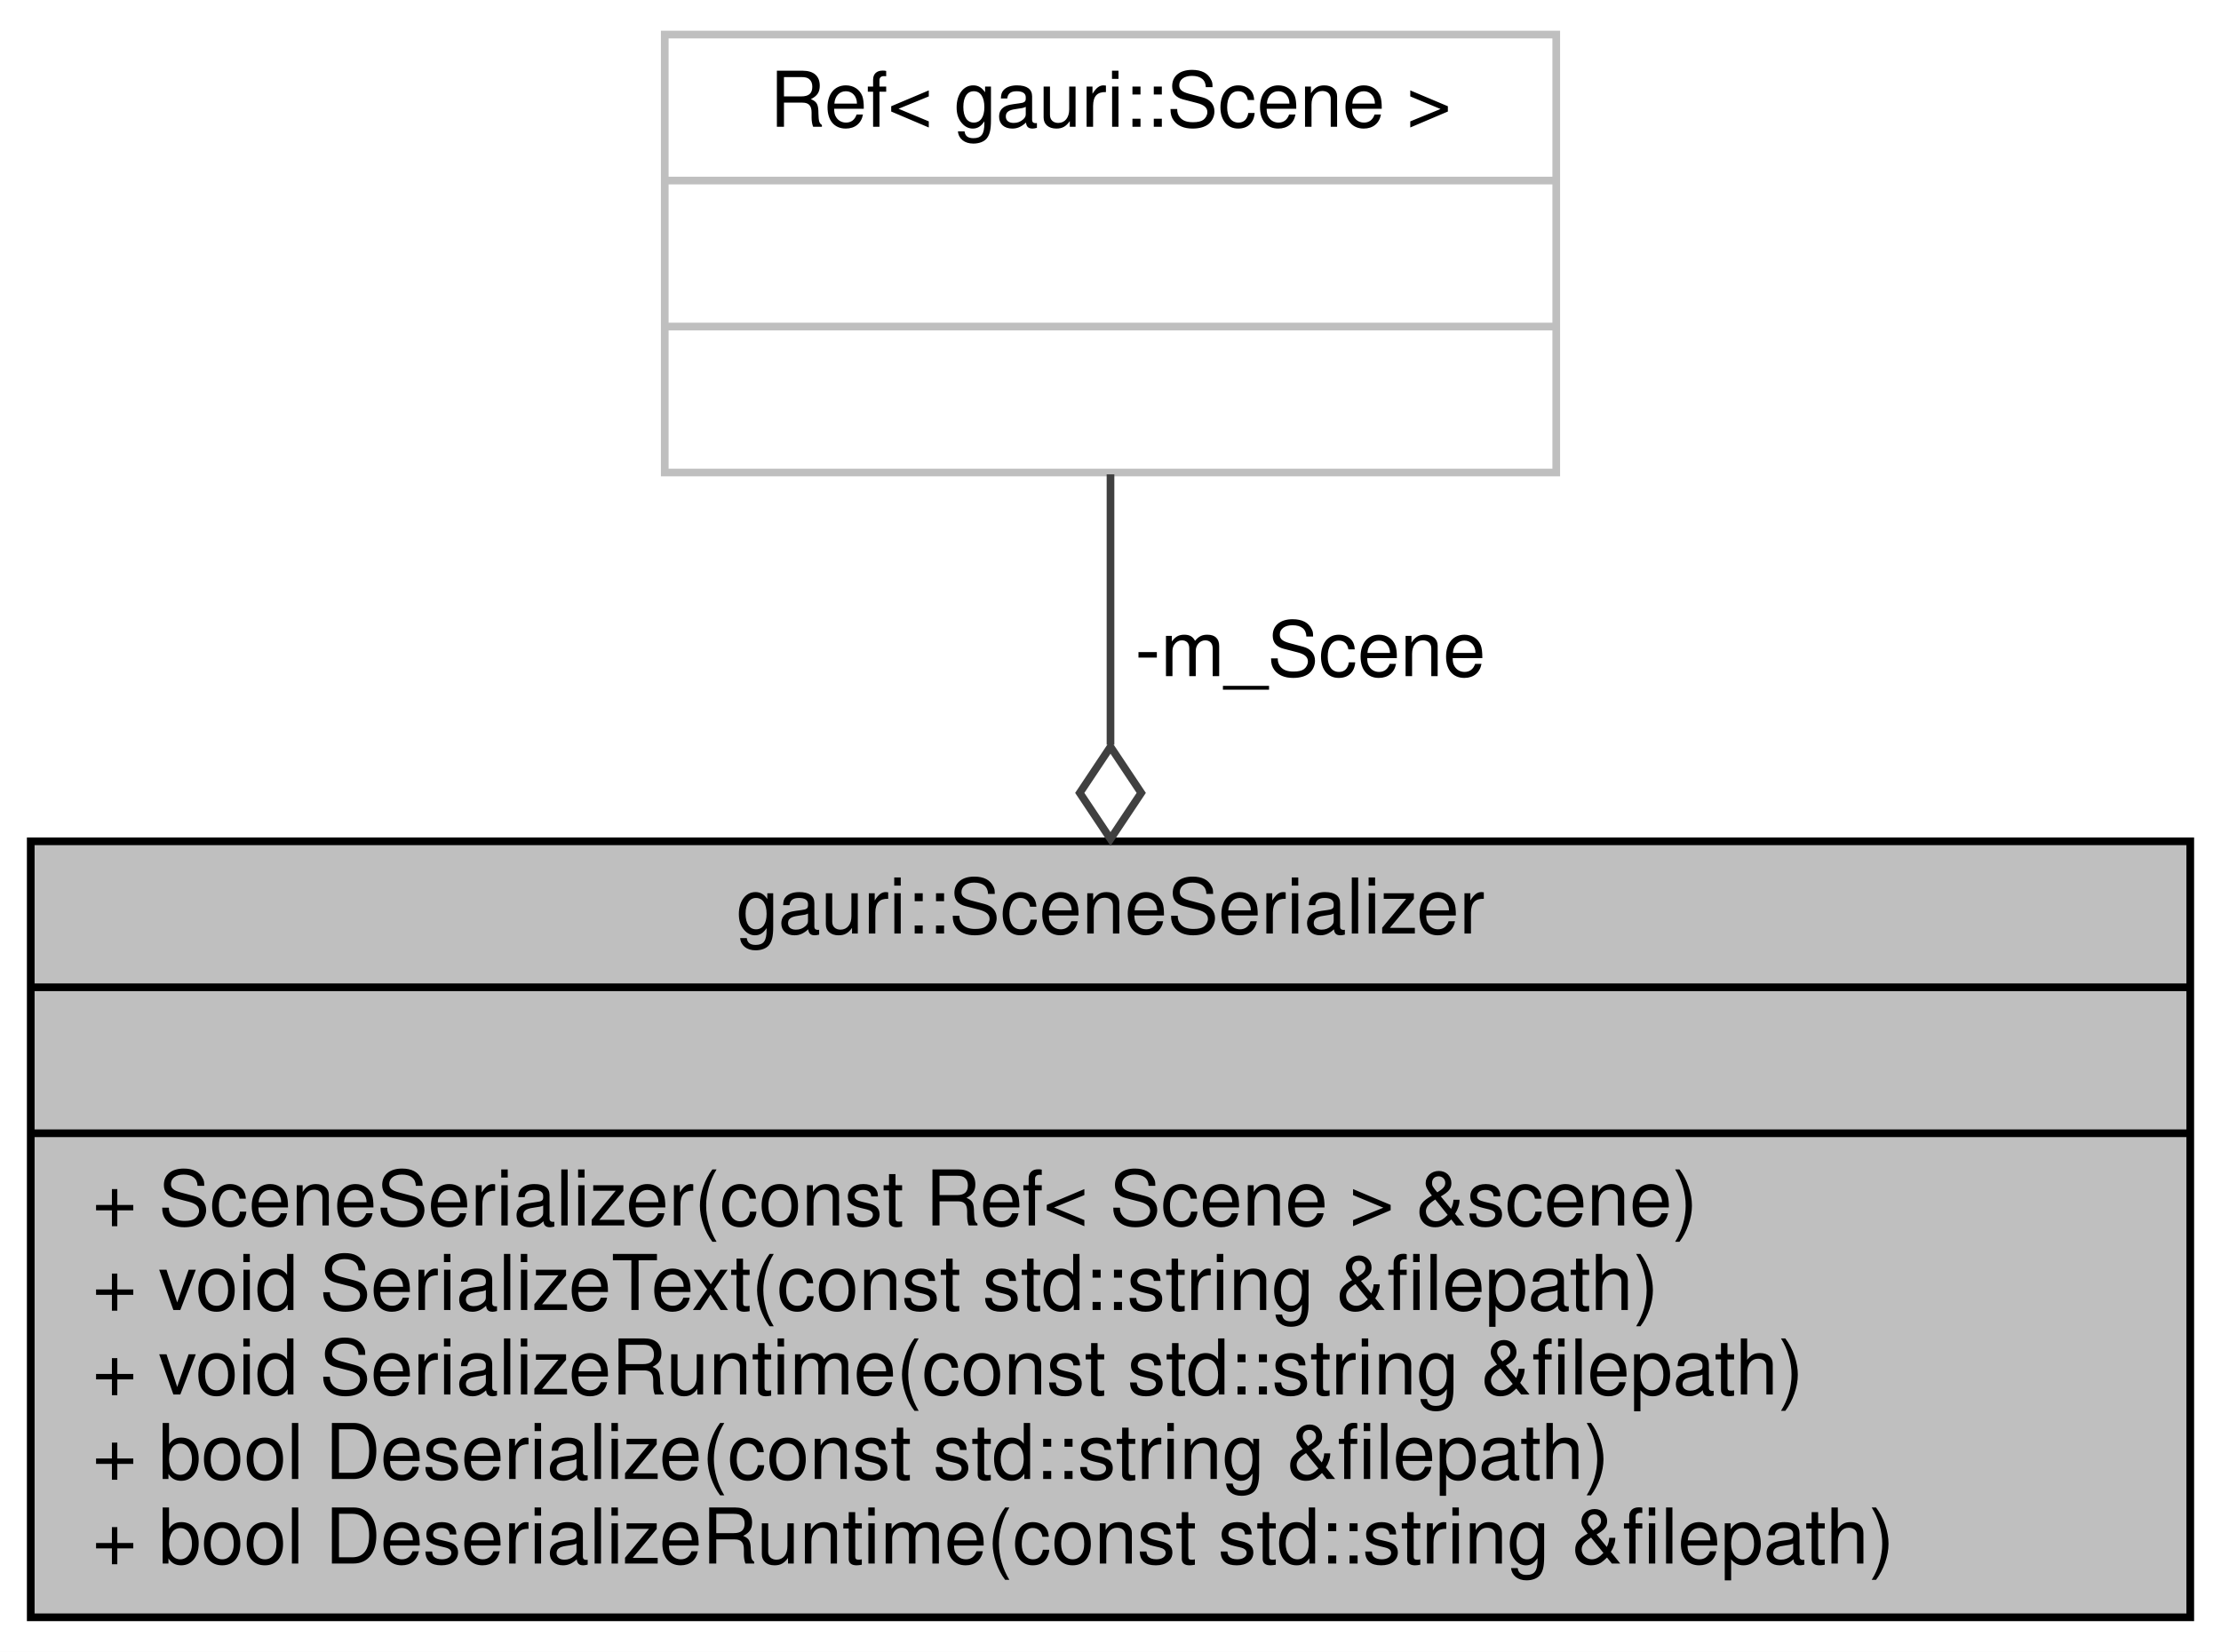
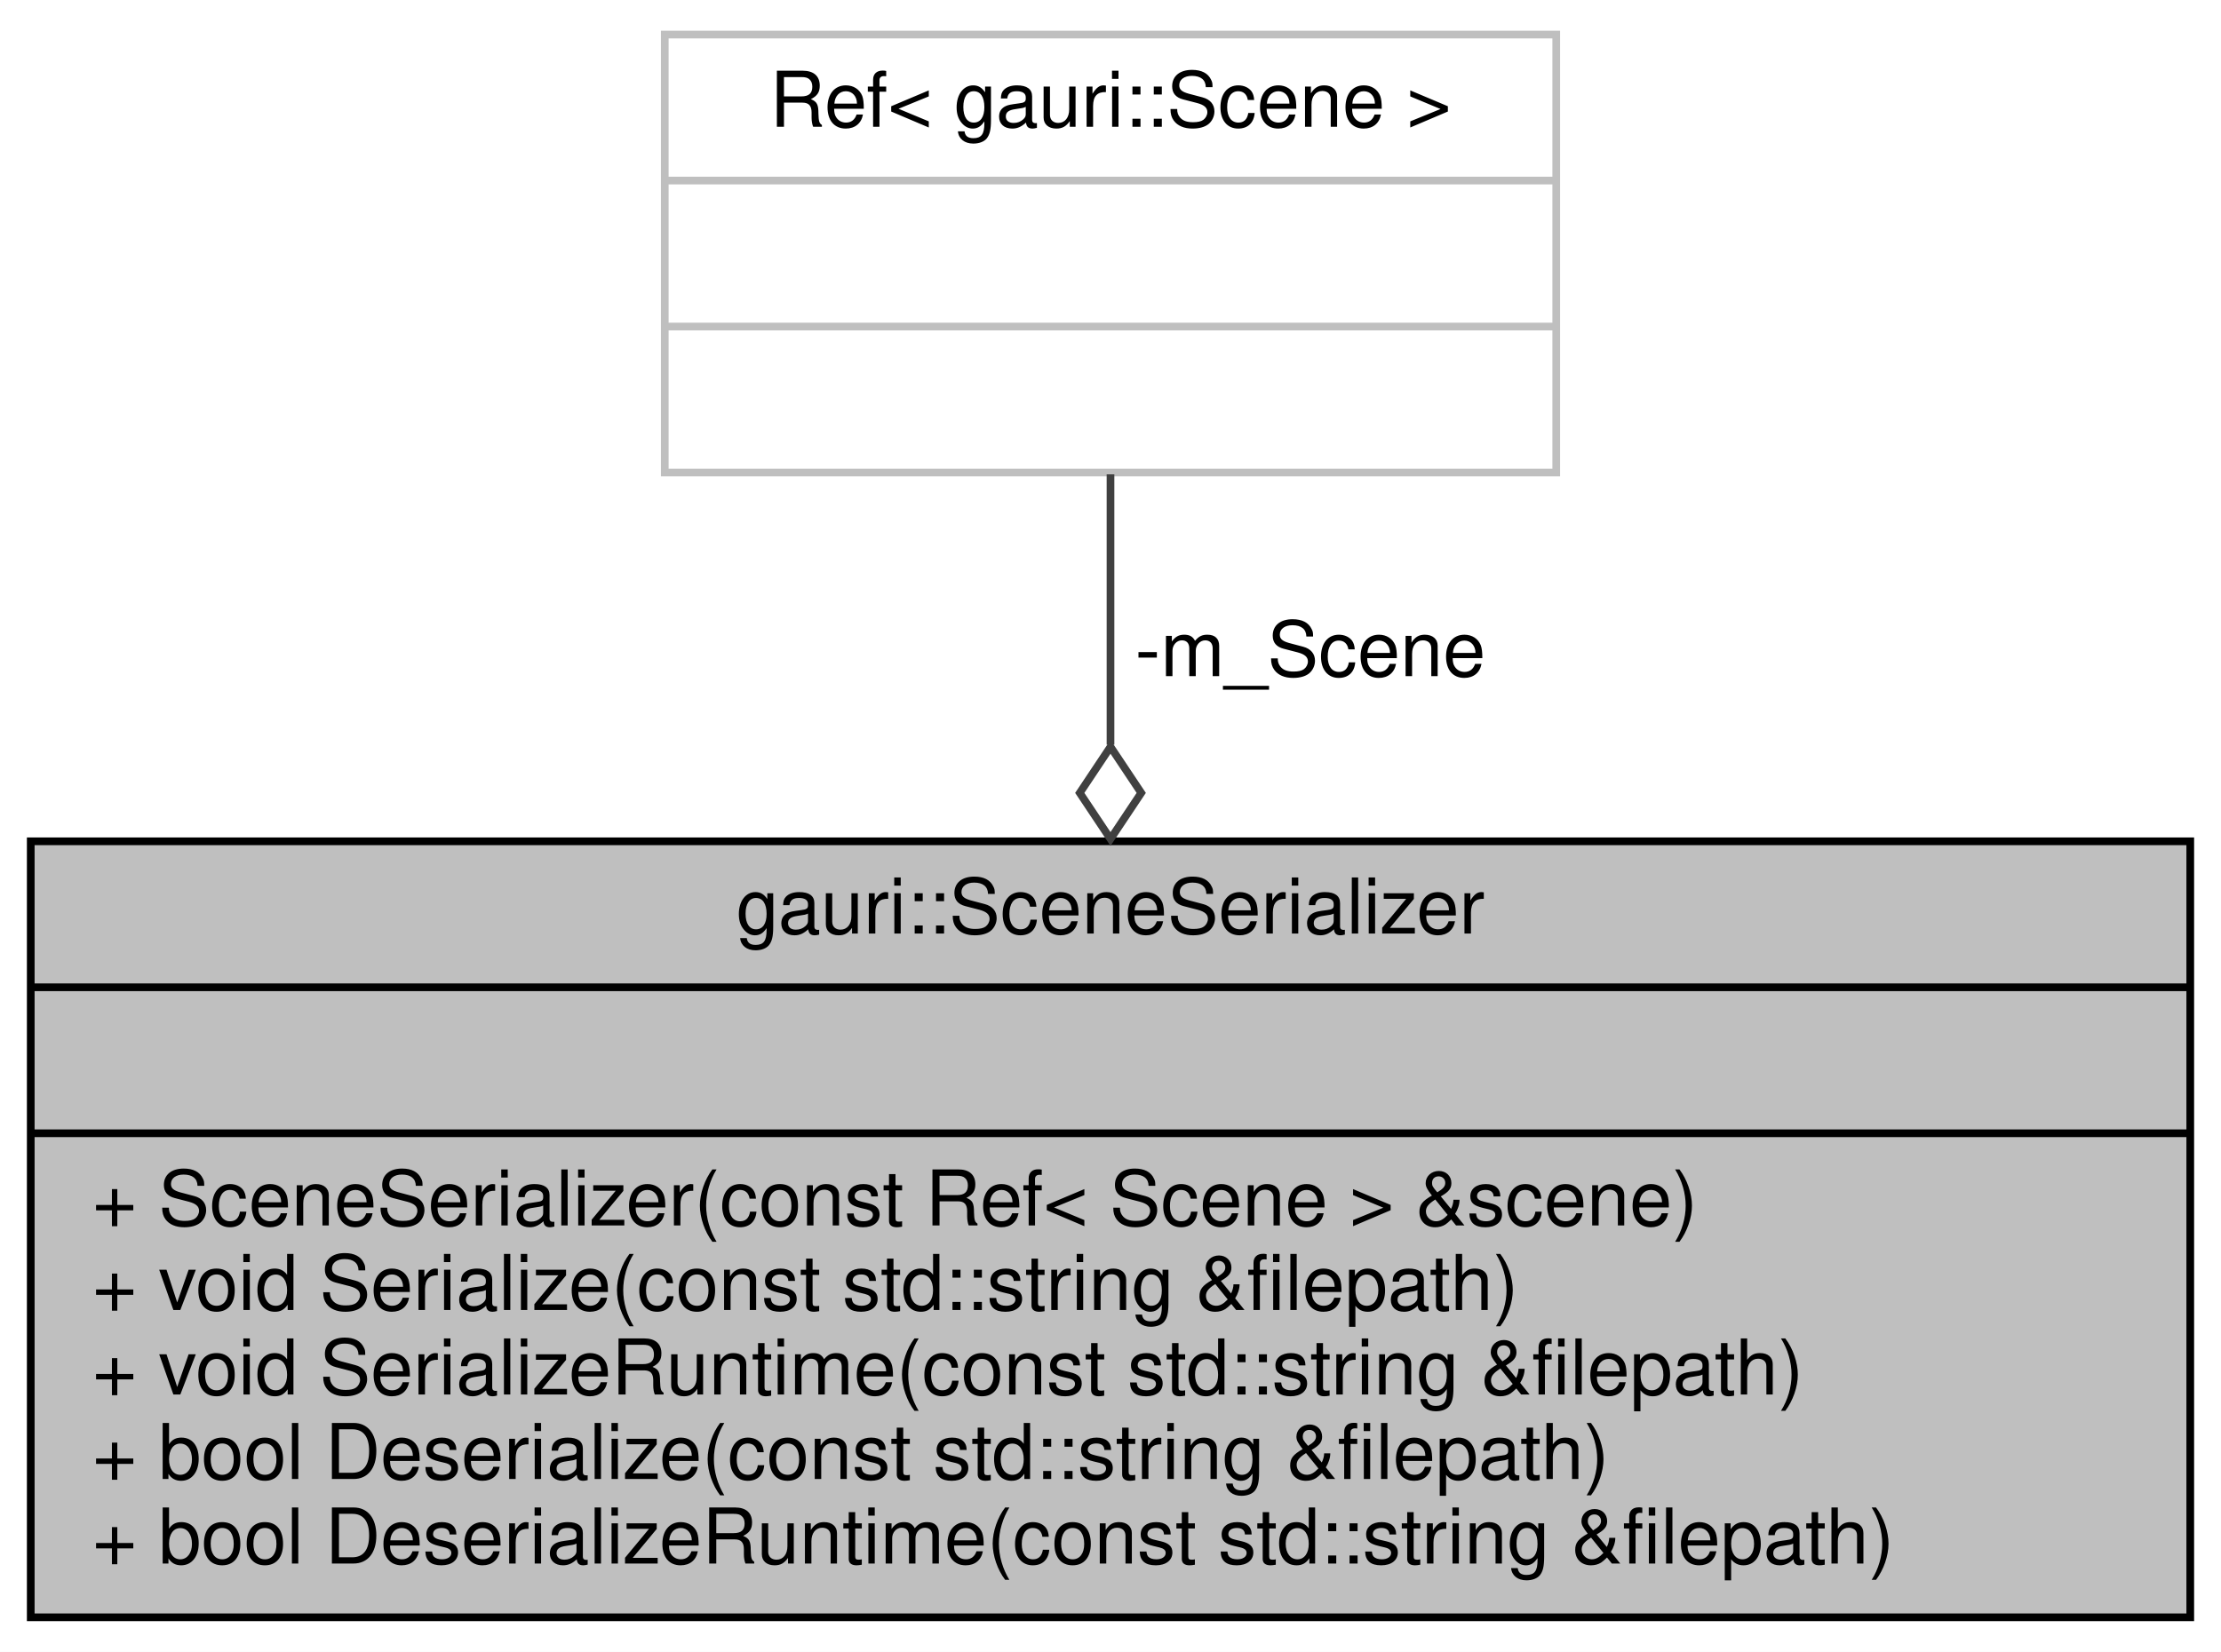
<svg xmlns="http://www.w3.org/2000/svg" xmlns:xlink="http://www.w3.org/1999/xlink" width="289pt" height="215pt" viewBox="0.00 0.00 289.00 215.00">
  <g id="graph0" class="graph" transform="scale(1 1) rotate(0) translate(4 211)">
    <polygon fill="white" stroke="transparent" points="-4,4 -4,-211 285,-211 285,4 -4,4" />
    <g id="node1" class="node">
      <g id="a_node1">
        <a xlink:title=" ">
          <polygon fill="#bfbfbf" stroke="black" points="0,-0.5 0,-101.5 281,-101.5 281,-0.5 0,-0.5" />
          <text text-anchor="middle" x="140.5" y="-89.5" font-family="Helvetica,sans-Serif" font-size="10.00">gauri::SceneSerializer</text>
          <polyline fill="none" stroke="black" points="0,-82.5 281,-82.5 " />
          <text text-anchor="middle" x="140.5" y="-70.5" font-family="Helvetica,sans-Serif" font-size="10.00"> </text>
          <polyline fill="none" stroke="black" points="0,-63.5 281,-63.5 " />
          <text text-anchor="start" x="8" y="-51.5" font-family="Helvetica,sans-Serif" font-size="10.00">+ SceneSerializer(const Ref&lt; Scene &gt; &amp;scene)</text>
-           <text text-anchor="start" x="8" y="-40.5" font-family="Helvetica,sans-Serif" font-size="10.00">+ void SerializeText(const std::string &amp;filepath)</text>
+           <text text-anchor="start" x="8" y="-40.5" font-family="Helvetica,sans-Serif" font-size="10.00">+ void Serialize(const std::string &amp;filepath)</text>
          <text text-anchor="start" x="8" y="-29.5" font-family="Helvetica,sans-Serif" font-size="10.00">+ void SerializeRuntime(const std::string &amp;filepath)</text>
          <text text-anchor="start" x="8" y="-18.5" font-family="Helvetica,sans-Serif" font-size="10.00">+ bool Deserialize(const std::string &amp;filepath)</text>
          <text text-anchor="start" x="8" y="-7.5" font-family="Helvetica,sans-Serif" font-size="10.00">+ bool DeserializeRuntime(const std::string &amp;filepath)</text>
        </a>
      </g>
    </g>
    <g id="node2" class="node">
      <g id="a_node2">
        <a xlink:title=" ">
          <polygon fill="white" stroke="#bfbfbf" points="82.5,-149.5 82.5,-206.5 198.5,-206.5 198.5,-149.5 82.5,-149.5" />
          <text text-anchor="middle" x="140.5" y="-194.5" font-family="Helvetica,sans-Serif" font-size="10.00">Ref&lt; gauri::Scene &gt;</text>
          <polyline fill="none" stroke="#bfbfbf" points="82.5,-187.5 198.5,-187.5 " />
          <text text-anchor="middle" x="140.5" y="-175.5" font-family="Helvetica,sans-Serif" font-size="10.00"> </text>
          <polyline fill="none" stroke="#bfbfbf" points="82.5,-168.5 198.5,-168.5 " />
          <text text-anchor="middle" x="140.5" y="-156.5" font-family="Helvetica,sans-Serif" font-size="10.00"> </text>
        </a>
      </g>
    </g>
    <g id="edge1" class="edge">
      <path fill="none" stroke="#404040" d="M140.5,-149.26C140.5,-138.79 140.5,-126.42 140.5,-114.07" />
      <polygon fill="none" stroke="#404040" points="140.5,-113.8 136.5,-107.8 140.5,-101.8 144.5,-107.8 140.5,-113.8" />
      <text text-anchor="middle" x="166.5" y="-123" font-family="Helvetica,sans-Serif" font-size="10.00"> -m_Scene</text>
    </g>
  </g>
</svg>
